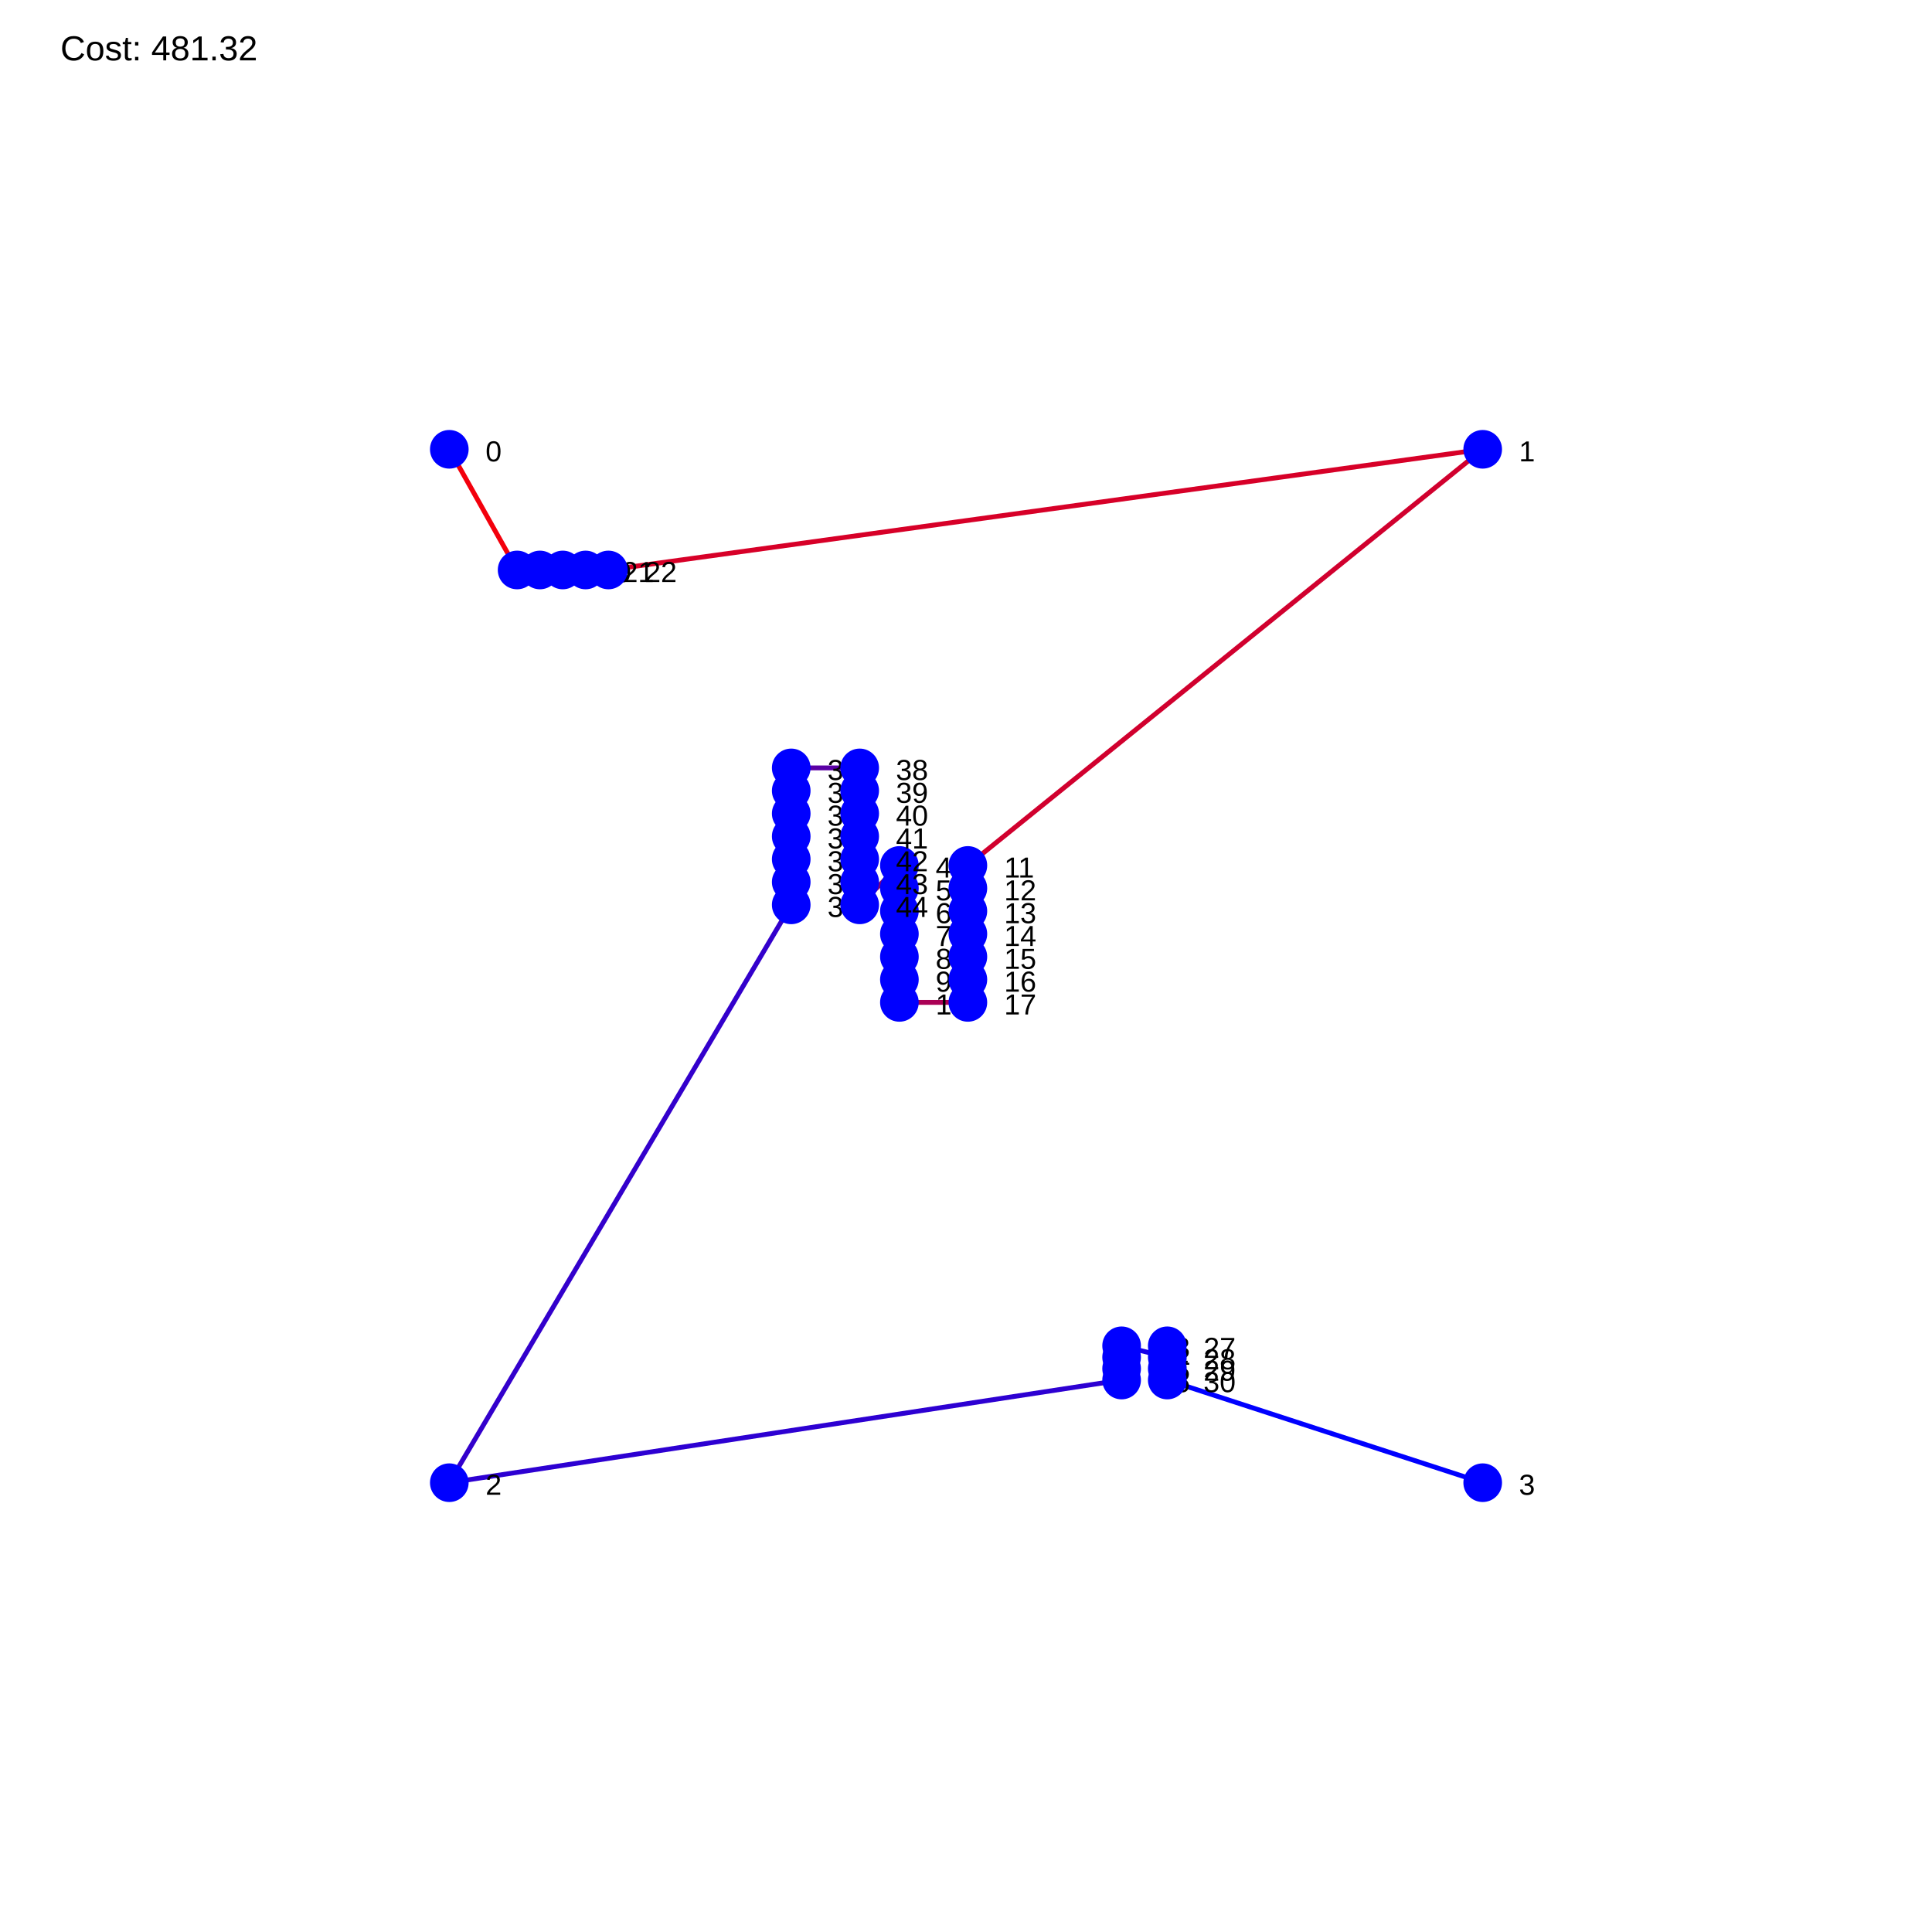
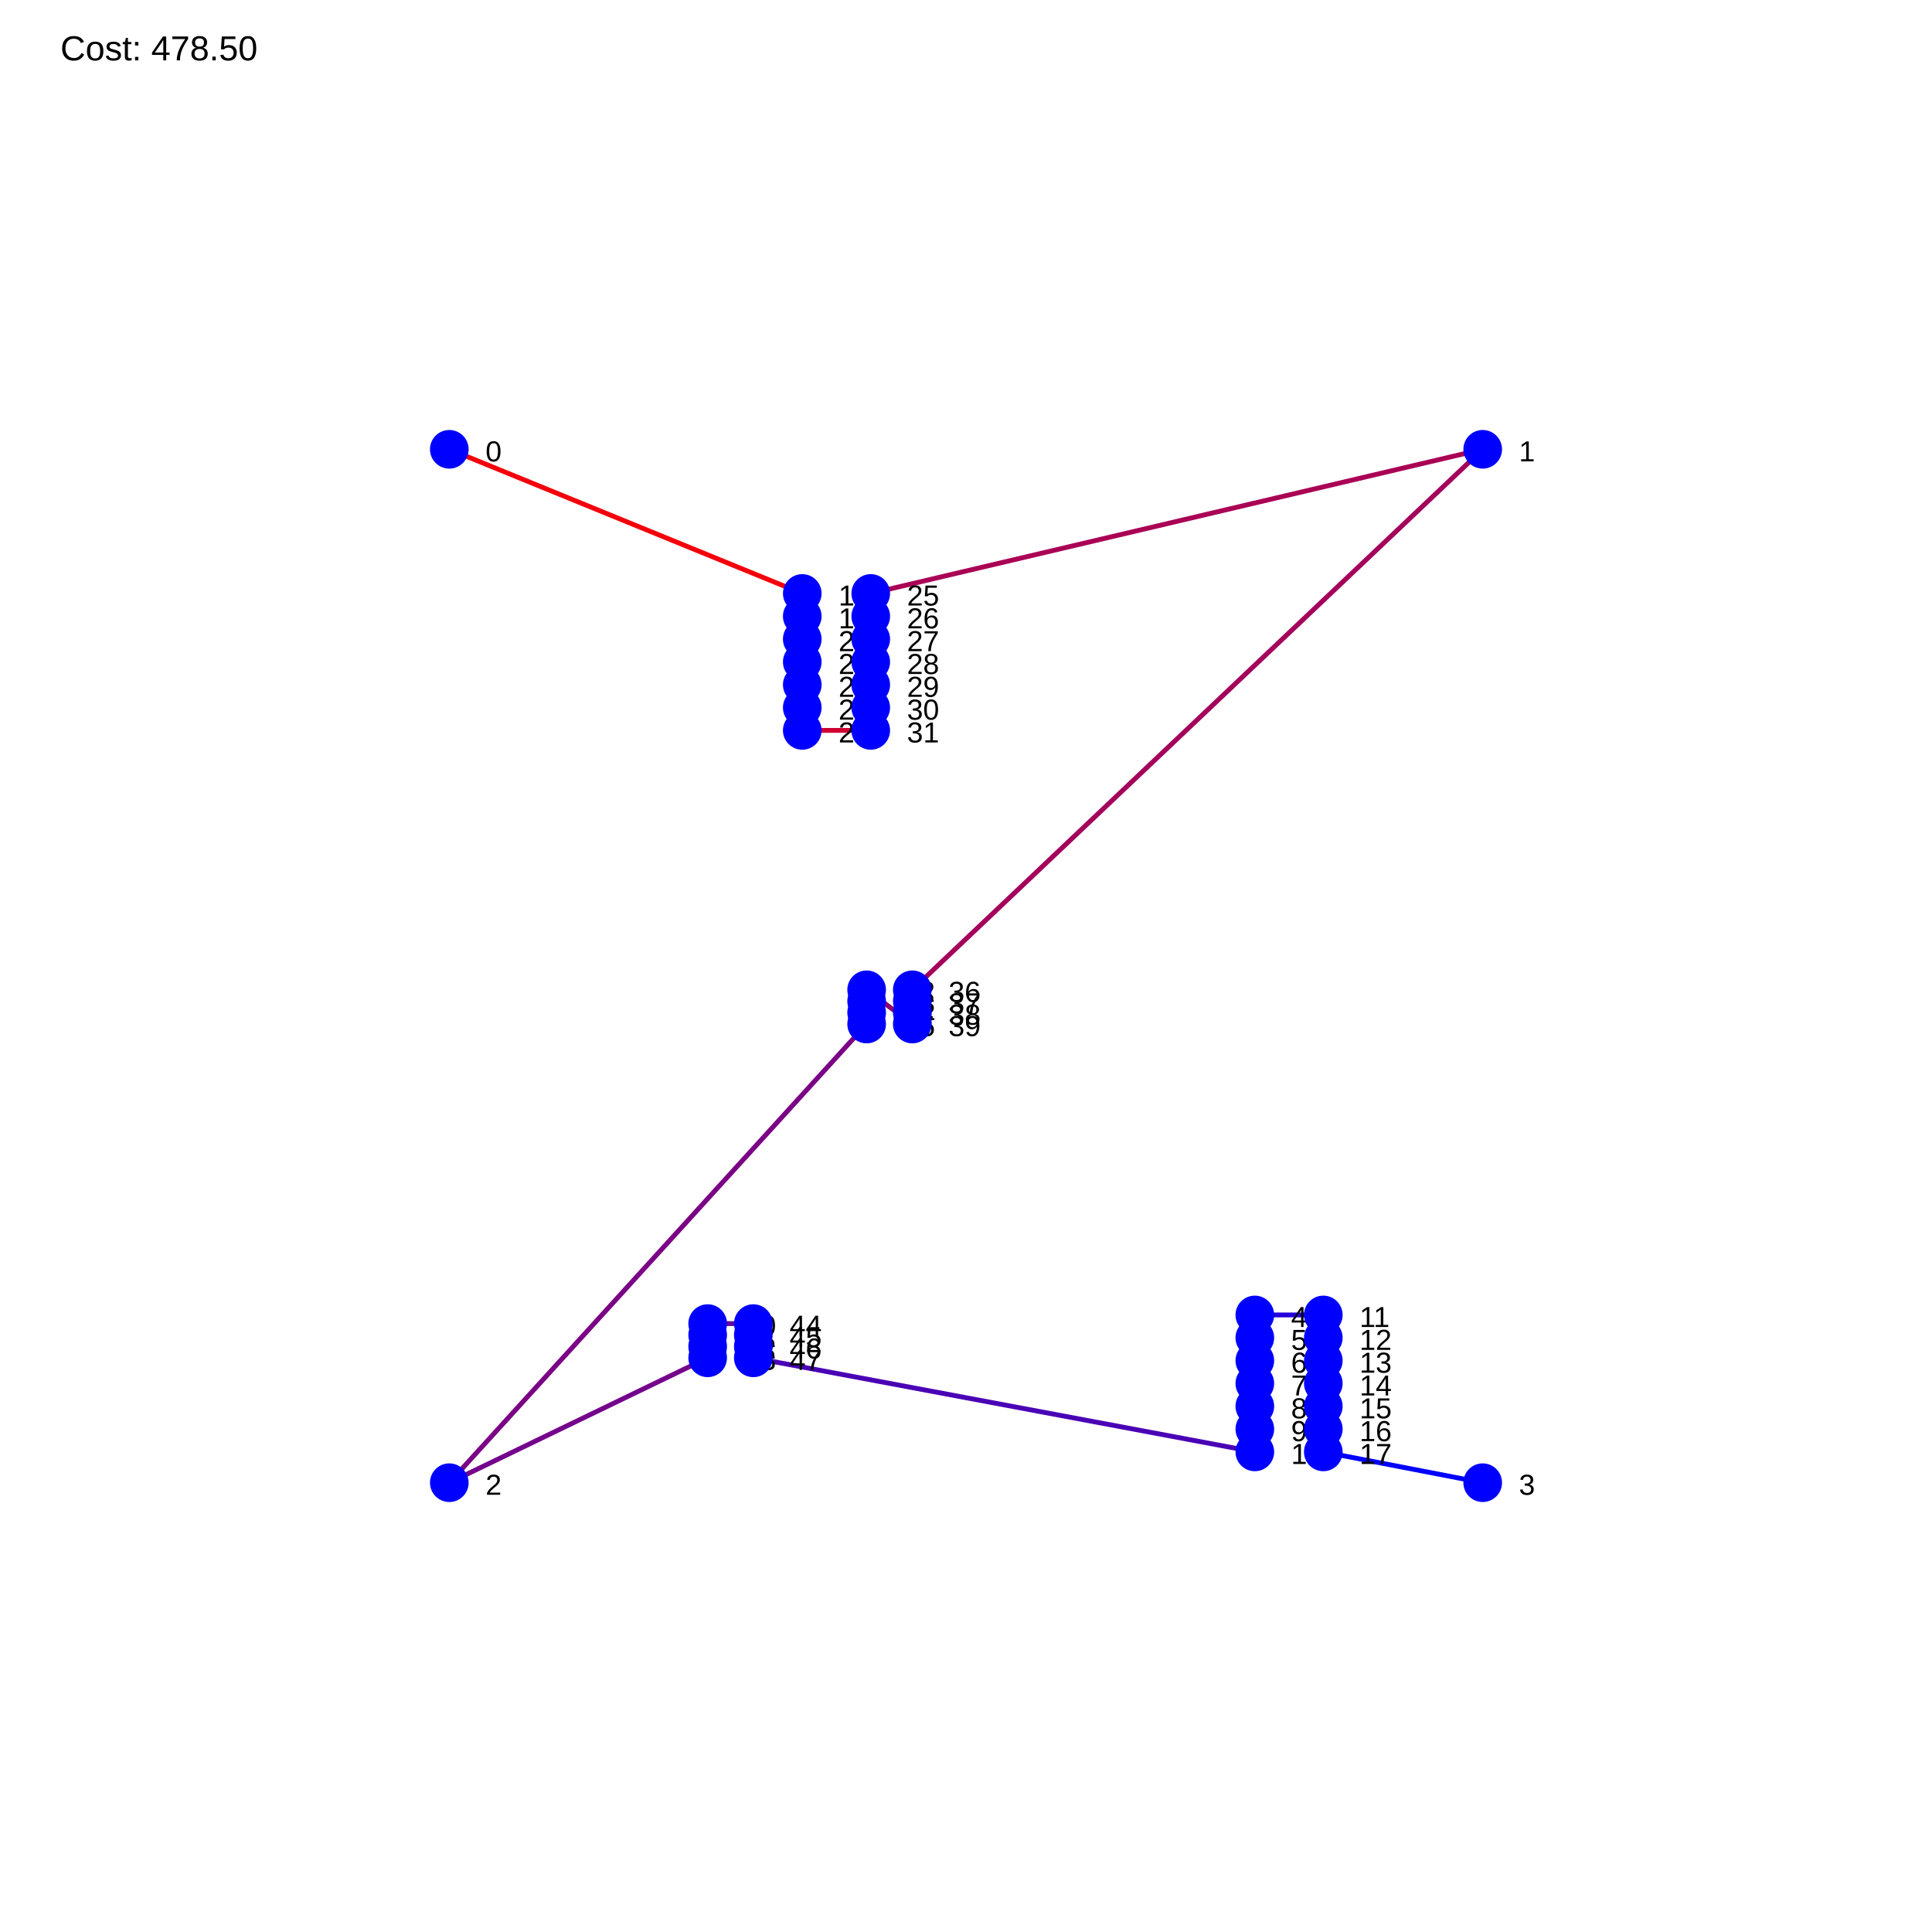
<svg xmlns="http://www.w3.org/2000/svg" width="800" height="800" viewBox="-167.442 -167.442 800 800">
  <rect x="-167.442" y="-167.442" width="800" height="800" fill="white" />
  <g>
-     <line x1="446.512" y1="446.512" x2="315.896" y2="404.003" stroke="rgb(0,0,255)" stroke-width="2" />
-     <line x1="315.896" y1="404.003" x2="315.896" y2="399.278" stroke="rgb(5,0,250)" stroke-width="2" />
-     <line x1="315.896" y1="399.278" x2="315.896" y2="389.827" stroke="rgb(11,0,244)" stroke-width="2" />
-     <line x1="315.896" y1="389.827" x2="315.896" y2="394.552" stroke="rgb(17,0,238)" stroke-width="2" />
-     <line x1="315.896" y1="394.552" x2="296.994" y2="389.827" stroke="rgb(22,0,233)" stroke-width="2" />
-     <line x1="296.994" y1="389.827" x2="296.994" y2="394.552" stroke="rgb(28,0,227)" stroke-width="2" />
-     <line x1="296.994" y1="394.552" x2="296.994" y2="399.278" stroke="rgb(34,0,221)" stroke-width="2" />
-     <line x1="296.994" y1="399.278" x2="296.994" y2="404.003" stroke="rgb(39,0,216)" stroke-width="2" />
-     <line x1="296.994" y1="404.003" x2="18.605" y2="446.512" stroke="rgb(45,0,210)" stroke-width="2" />
-     <line x1="18.605" y1="446.512" x2="160.187" y2="207.239" stroke="rgb(51,0,204)" stroke-width="2" />
-     <line x1="160.187" y1="207.239" x2="160.187" y2="197.787" stroke="rgb(56,0,199)" stroke-width="2" />
-     <line x1="160.187" y1="197.787" x2="160.187" y2="188.336" stroke="rgb(62,0,193)" stroke-width="2" />
-     <line x1="160.187" y1="188.336" x2="160.187" y2="178.885" stroke="rgb(68,0,187)" stroke-width="2" />
-     <line x1="160.187" y1="178.885" x2="160.187" y2="169.434" stroke="rgb(73,0,182)" stroke-width="2" />
-     <line x1="160.187" y1="169.434" x2="160.187" y2="159.983" stroke="rgb(79,0,176)" stroke-width="2" />
-     <line x1="160.187" y1="159.983" x2="160.187" y2="150.532" stroke="rgb(85,0,170)" stroke-width="2" />
-     <line x1="160.187" y1="150.532" x2="188.54" y2="150.532" stroke="rgb(90,0,165)" stroke-width="2" />
-     <line x1="188.54" y1="150.532" x2="188.54" y2="159.983" stroke="rgb(96,0,159)" stroke-width="2" />
-     <line x1="188.54" y1="159.983" x2="188.54" y2="169.434" stroke="rgb(102,0,153)" stroke-width="2" />
-     <line x1="188.54" y1="169.434" x2="188.54" y2="178.885" stroke="rgb(107,0,148)" stroke-width="2" />
-     <line x1="188.54" y1="178.885" x2="188.54" y2="188.336" stroke="rgb(113,0,142)" stroke-width="2" />
-     <line x1="188.54" y1="188.336" x2="188.54" y2="197.787" stroke="rgb(119,0,136)" stroke-width="2" />
-     <line x1="188.54" y1="197.787" x2="188.54" y2="207.239" stroke="rgb(124,0,131)" stroke-width="2" />
-     <line x1="188.54" y1="207.239" x2="204.978" y2="190.922" stroke="rgb(130,0,125)" stroke-width="2" />
-     <line x1="204.978" y1="190.922" x2="204.978" y2="200.373" stroke="rgb(136,0,119)" stroke-width="2" />
-     <line x1="204.978" y1="200.373" x2="204.978" y2="209.824" stroke="rgb(141,0,114)" stroke-width="2" />
-     <line x1="204.978" y1="209.824" x2="204.978" y2="219.275" stroke="rgb(147,0,108)" stroke-width="2" />
-     <line x1="204.978" y1="219.275" x2="204.978" y2="228.726" stroke="rgb(153,0,102)" stroke-width="2" />
-     <line x1="204.978" y1="228.726" x2="204.978" y2="238.177" stroke="rgb(158,0,97)" stroke-width="2" />
-     <line x1="204.978" y1="238.177" x2="204.978" y2="247.629" stroke="rgb(164,0,91)" stroke-width="2" />
-     <line x1="204.978" y1="247.629" x2="233.332" y2="247.629" stroke="rgb(170,0,85)" stroke-width="2" />
-     <line x1="233.332" y1="247.629" x2="233.332" y2="238.177" stroke="rgb(175,0,80)" stroke-width="2" />
-     <line x1="233.332" y1="238.177" x2="233.332" y2="228.726" stroke="rgb(181,0,74)" stroke-width="2" />
-     <line x1="233.332" y1="228.726" x2="233.332" y2="219.275" stroke="rgb(187,0,68)" stroke-width="2" />
-     <line x1="233.332" y1="219.275" x2="233.332" y2="209.824" stroke="rgb(192,0,63)" stroke-width="2" />
-     <line x1="233.332" y1="209.824" x2="233.332" y2="200.373" stroke="rgb(198,0,57)" stroke-width="2" />
-     <line x1="233.332" y1="200.373" x2="233.332" y2="190.922" stroke="rgb(204,0,51)" stroke-width="2" />
-     <line x1="233.332" y1="190.922" x2="446.512" y2="18.605" stroke="rgb(209,0,46)" stroke-width="2" />
-     <line x1="446.512" y1="18.605" x2="84.488" y2="68.57" stroke="rgb(215,0,40)" stroke-width="2" />
-     <line x1="84.488" y1="68.57" x2="75.037" y2="68.57" stroke="rgb(221,0,34)" stroke-width="2" />
-     <line x1="75.037" y1="68.57" x2="65.586" y2="68.57" stroke="rgb(226,0,29)" stroke-width="2" />
-     <line x1="65.586" y1="68.57" x2="56.135" y2="68.57" stroke="rgb(232,0,23)" stroke-width="2" />
-     <line x1="56.135" y1="68.57" x2="46.684" y2="68.57" stroke="rgb(238,0,17)" stroke-width="2" />
-     <line x1="46.684" y1="68.57" x2="18.605" y2="18.605" stroke="rgb(243,0,12)" stroke-width="2" />
+     <line x1="446.512" y1="446.512" x2="380.509" y2="433.757" stroke="rgb(0,0,255)" stroke-width="2" />
+     <line x1="380.509" y1="433.757" x2="380.509" y2="424.306" stroke="rgb(5,0,250)" stroke-width="2" />
+     <line x1="380.509" y1="424.306" x2="380.509" y2="414.855" stroke="rgb(10,0,245)" stroke-width="2" />
+     <line x1="380.509" y1="414.855" x2="380.509" y2="405.404" stroke="rgb(15,0,240)" stroke-width="2" />
+     <line x1="380.509" y1="405.404" x2="380.509" y2="395.953" stroke="rgb(21,0,234)" stroke-width="2" />
+     <line x1="380.509" y1="395.953" x2="380.509" y2="386.502" stroke="rgb(26,0,229)" stroke-width="2" />
+     <line x1="380.509" y1="386.502" x2="380.509" y2="377.05" stroke="rgb(31,0,224)" stroke-width="2" />
+     <line x1="380.509" y1="377.05" x2="352.155" y2="377.05" stroke="rgb(37,0,218)" stroke-width="2" />
+     <line x1="352.155" y1="377.05" x2="352.155" y2="386.502" stroke="rgb(42,0,213)" stroke-width="2" />
+     <line x1="352.155" y1="386.502" x2="352.155" y2="395.953" stroke="rgb(47,0,208)" stroke-width="2" />
+     <line x1="352.155" y1="395.953" x2="352.155" y2="405.404" stroke="rgb(53,0,202)" stroke-width="2" />
+     <line x1="352.155" y1="405.404" x2="352.155" y2="414.855" stroke="rgb(58,0,197)" stroke-width="2" />
+     <line x1="352.155" y1="414.855" x2="352.155" y2="424.306" stroke="rgb(63,0,192)" stroke-width="2" />
+     <line x1="352.155" y1="424.306" x2="352.155" y2="433.757" stroke="rgb(69,0,186)" stroke-width="2" />
+     <line x1="352.155" y1="433.757" x2="144.491" y2="394.807" stroke="rgb(74,0,181)" stroke-width="2" />
+     <line x1="144.491" y1="394.807" x2="144.491" y2="390.081" stroke="rgb(79,0,176)" stroke-width="2" />
+     <line x1="144.491" y1="390.081" x2="144.491" y2="385.356" stroke="rgb(85,0,170)" stroke-width="2" />
+     <line x1="144.491" y1="385.356" x2="144.491" y2="380.63" stroke="rgb(90,0,165)" stroke-width="2" />
+     <line x1="144.491" y1="380.63" x2="125.589" y2="380.63" stroke="rgb(95,0,160)" stroke-width="2" />
+     <line x1="125.589" y1="380.63" x2="125.589" y2="385.356" stroke="rgb(100,0,155)" stroke-width="2" />
+     <line x1="125.589" y1="385.356" x2="125.589" y2="390.081" stroke="rgb(106,0,149)" stroke-width="2" />
+     <line x1="125.589" y1="390.081" x2="125.589" y2="394.807" stroke="rgb(111,0,144)" stroke-width="2" />
+     <line x1="125.589" y1="394.807" x2="18.605" y2="446.512" stroke="rgb(116,0,139)" stroke-width="2" />
+     <line x1="18.605" y1="446.512" x2="191.417" y2="256.587" stroke="rgb(122,0,133)" stroke-width="2" />
+     <line x1="191.417" y1="256.587" x2="191.417" y2="251.861" stroke="rgb(127,0,128)" stroke-width="2" />
+     <line x1="191.417" y1="251.861" x2="191.417" y2="247.136" stroke="rgb(132,0,123)" stroke-width="2" />
+     <line x1="191.417" y1="247.136" x2="191.417" y2="242.41" stroke="rgb(138,0,117)" stroke-width="2" />
+     <line x1="191.417" y1="242.41" x2="210.32" y2="256.587" stroke="rgb(143,0,112)" stroke-width="2" />
+     <line x1="210.32" y1="256.587" x2="210.32" y2="251.861" stroke="rgb(148,0,107)" stroke-width="2" />
+     <line x1="210.32" y1="251.861" x2="210.32" y2="247.136" stroke="rgb(154,0,101)" stroke-width="2" />
+     <line x1="210.32" y1="247.136" x2="210.32" y2="242.41" stroke="rgb(159,0,96)" stroke-width="2" />
+     <line x1="210.32" y1="242.41" x2="446.512" y2="18.605" stroke="rgb(164,0,91)" stroke-width="2" />
+     <line x1="446.512" y1="18.605" x2="193.113" y2="78.294" stroke="rgb(170,0,85)" stroke-width="2" />
+     <line x1="193.113" y1="78.294" x2="193.113" y2="87.745" stroke="rgb(175,0,80)" stroke-width="2" />
+     <line x1="193.113" y1="87.745" x2="193.113" y2="97.196" stroke="rgb(180,0,75)" stroke-width="2" />
+     <line x1="193.113" y1="97.196" x2="193.113" y2="106.648" stroke="rgb(185,0,70)" stroke-width="2" />
+     <line x1="193.113" y1="106.648" x2="193.113" y2="116.099" stroke="rgb(191,0,64)" stroke-width="2" />
+     <line x1="193.113" y1="116.099" x2="193.113" y2="125.55" stroke="rgb(196,0,59)" stroke-width="2" />
+     <line x1="193.113" y1="125.55" x2="193.113" y2="135.001" stroke="rgb(201,0,54)" stroke-width="2" />
+     <line x1="193.113" y1="135.001" x2="164.759" y2="135.001" stroke="rgb(207,0,48)" stroke-width="2" />
+     <line x1="164.759" y1="135.001" x2="164.759" y2="125.55" stroke="rgb(212,0,43)" stroke-width="2" />
+     <line x1="164.759" y1="125.55" x2="164.759" y2="116.099" stroke="rgb(217,0,38)" stroke-width="2" />
+     <line x1="164.759" y1="116.099" x2="164.759" y2="106.648" stroke="rgb(223,0,32)" stroke-width="2" />
+     <line x1="164.759" y1="106.648" x2="164.759" y2="97.196" stroke="rgb(228,0,27)" stroke-width="2" />
+     <line x1="164.759" y1="97.196" x2="164.759" y2="87.745" stroke="rgb(233,0,22)" stroke-width="2" />
+     <line x1="164.759" y1="87.745" x2="164.759" y2="78.294" stroke="rgb(239,0,16)" stroke-width="2" />
+     <line x1="164.759" y1="78.294" x2="18.605" y2="18.605" stroke="rgb(244,0,11)" stroke-width="2" />
    <line x1="18.605" y1="18.605" x2="18.605" y2="18.605" stroke="rgb(249,0,6)" stroke-width="2" />
  </g>
  <g>
    <circle cx="18.605" cy="18.605" r="8" fill="blue" />
    <text x="33.605" y="23.605" font-family="Arial" font-size="12" fill="black">0</text>
    <circle cx="446.512" cy="18.605" r="8" fill="blue" />
    <text x="461.512" y="23.605" font-family="Arial" font-size="12" fill="black">1</text>
    <circle cx="18.605" cy="446.512" r="8" fill="blue" />
    <text x="33.605" y="451.512" font-family="Arial" font-size="12" fill="black">2</text>
    <circle cx="446.512" cy="446.512" r="8" fill="blue" />
    <text x="461.512" y="451.512" font-family="Arial" font-size="12" fill="black">3</text>
-     <circle cx="204.978" cy="190.922" r="8" fill="blue" />
-     <text x="219.978" y="195.922" font-family="Arial" font-size="12" fill="black">4</text>
-     <circle cx="204.978" cy="200.373" r="8" fill="blue" />
-     <text x="219.978" y="205.373" font-family="Arial" font-size="12" fill="black">5</text>
-     <circle cx="204.978" cy="209.824" r="8" fill="blue" />
-     <text x="219.978" y="214.824" font-family="Arial" font-size="12" fill="black">6</text>
-     <circle cx="204.978" cy="219.275" r="8" fill="blue" />
-     <text x="219.978" y="224.275" font-family="Arial" font-size="12" fill="black">7</text>
-     <circle cx="204.978" cy="228.726" r="8" fill="blue" />
-     <text x="219.978" y="233.726" font-family="Arial" font-size="12" fill="black">8</text>
-     <circle cx="204.978" cy="238.177" r="8" fill="blue" />
-     <text x="219.978" y="243.177" font-family="Arial" font-size="12" fill="black">9</text>
-     <circle cx="204.978" cy="247.629" r="8" fill="blue" />
-     <text x="219.978" y="252.629" font-family="Arial" font-size="12" fill="black">10</text>
-     <circle cx="233.332" cy="190.922" r="8" fill="blue" />
-     <text x="248.332" y="195.922" font-family="Arial" font-size="12" fill="black">11</text>
-     <circle cx="233.332" cy="200.373" r="8" fill="blue" />
-     <text x="248.332" y="205.373" font-family="Arial" font-size="12" fill="black">12</text>
-     <circle cx="233.332" cy="209.824" r="8" fill="blue" />
-     <text x="248.332" y="214.824" font-family="Arial" font-size="12" fill="black">13</text>
-     <circle cx="233.332" cy="219.275" r="8" fill="blue" />
-     <text x="248.332" y="224.275" font-family="Arial" font-size="12" fill="black">14</text>
-     <circle cx="233.332" cy="228.726" r="8" fill="blue" />
-     <text x="248.332" y="233.726" font-family="Arial" font-size="12" fill="black">15</text>
-     <circle cx="233.332" cy="238.177" r="8" fill="blue" />
-     <text x="248.332" y="243.177" font-family="Arial" font-size="12" fill="black">16</text>
-     <circle cx="233.332" cy="247.629" r="8" fill="blue" />
-     <text x="248.332" y="252.629" font-family="Arial" font-size="12" fill="black">17</text>
-     <circle cx="46.684" cy="68.57" r="8" fill="blue" />
-     <text x="61.684" y="73.57" font-family="Arial" font-size="12" fill="black">18</text>
-     <circle cx="56.135" cy="68.57" r="8" fill="blue" />
-     <text x="71.135" y="73.57" font-family="Arial" font-size="12" fill="black">19</text>
-     <circle cx="65.586" cy="68.57" r="8" fill="blue" />
-     <text x="80.586" y="73.57" font-family="Arial" font-size="12" fill="black">20</text>
-     <circle cx="75.037" cy="68.57" r="8" fill="blue" />
-     <text x="90.037" y="73.57" font-family="Arial" font-size="12" fill="black">21</text>
-     <circle cx="84.488" cy="68.57" r="8" fill="blue" />
-     <text x="99.488" y="73.57" font-family="Arial" font-size="12" fill="black">22</text>
-     <circle cx="296.994" cy="389.827" r="8" fill="blue" />
-     <text x="311.994" y="394.827" font-family="Arial" font-size="12" fill="black">23</text>
-     <circle cx="296.994" cy="394.552" r="8" fill="blue" />
-     <text x="311.994" y="399.552" font-family="Arial" font-size="12" fill="black">24</text>
-     <circle cx="296.994" cy="399.278" r="8" fill="blue" />
-     <text x="311.994" y="404.278" font-family="Arial" font-size="12" fill="black">25</text>
-     <circle cx="296.994" cy="404.003" r="8" fill="blue" />
-     <text x="311.994" y="409.003" font-family="Arial" font-size="12" fill="black">26</text>
-     <circle cx="315.896" cy="389.827" r="8" fill="blue" />
-     <text x="330.896" y="394.827" font-family="Arial" font-size="12" fill="black">27</text>
-     <circle cx="315.896" cy="394.552" r="8" fill="blue" />
-     <text x="330.896" y="399.552" font-family="Arial" font-size="12" fill="black">28</text>
-     <circle cx="315.896" cy="399.278" r="8" fill="blue" />
-     <text x="330.896" y="404.278" font-family="Arial" font-size="12" fill="black">29</text>
-     <circle cx="315.896" cy="404.003" r="8" fill="blue" />
-     <text x="330.896" y="409.003" font-family="Arial" font-size="12" fill="black">30</text>
-     <circle cx="160.187" cy="150.532" r="8" fill="blue" />
-     <text x="175.187" y="155.532" font-family="Arial" font-size="12" fill="black">31</text>
-     <circle cx="160.187" cy="159.983" r="8" fill="blue" />
-     <text x="175.187" y="164.983" font-family="Arial" font-size="12" fill="black">32</text>
-     <circle cx="160.187" cy="169.434" r="8" fill="blue" />
-     <text x="175.187" y="174.434" font-family="Arial" font-size="12" fill="black">33</text>
-     <circle cx="160.187" cy="178.885" r="8" fill="blue" />
-     <text x="175.187" y="183.885" font-family="Arial" font-size="12" fill="black">34</text>
-     <circle cx="160.187" cy="188.336" r="8" fill="blue" />
-     <text x="175.187" y="193.336" font-family="Arial" font-size="12" fill="black">35</text>
-     <circle cx="160.187" cy="197.787" r="8" fill="blue" />
-     <text x="175.187" y="202.787" font-family="Arial" font-size="12" fill="black">36</text>
-     <circle cx="160.187" cy="207.239" r="8" fill="blue" />
-     <text x="175.187" y="212.239" font-family="Arial" font-size="12" fill="black">37</text>
-     <circle cx="188.54" cy="150.532" r="8" fill="blue" />
-     <text x="203.54" y="155.532" font-family="Arial" font-size="12" fill="black">38</text>
-     <circle cx="188.54" cy="159.983" r="8" fill="blue" />
-     <text x="203.54" y="164.983" font-family="Arial" font-size="12" fill="black">39</text>
-     <circle cx="188.54" cy="169.434" r="8" fill="blue" />
-     <text x="203.54" y="174.434" font-family="Arial" font-size="12" fill="black">40</text>
-     <circle cx="188.54" cy="178.885" r="8" fill="blue" />
-     <text x="203.54" y="183.885" font-family="Arial" font-size="12" fill="black">41</text>
-     <circle cx="188.54" cy="188.336" r="8" fill="blue" />
-     <text x="203.54" y="193.336" font-family="Arial" font-size="12" fill="black">42</text>
-     <circle cx="188.54" cy="197.787" r="8" fill="blue" />
-     <text x="203.54" y="202.787" font-family="Arial" font-size="12" fill="black">43</text>
-     <circle cx="188.54" cy="207.239" r="8" fill="blue" />
-     <text x="203.54" y="212.239" font-family="Arial" font-size="12" fill="black">44</text>
+     <circle cx="352.155" cy="377.05" r="8" fill="blue" />
+     <text x="367.155" y="382.05" font-family="Arial" font-size="12" fill="black">4</text>
+     <circle cx="352.155" cy="386.502" r="8" fill="blue" />
+     <text x="367.155" y="391.502" font-family="Arial" font-size="12" fill="black">5</text>
+     <circle cx="352.155" cy="395.953" r="8" fill="blue" />
+     <text x="367.155" y="400.953" font-family="Arial" font-size="12" fill="black">6</text>
+     <circle cx="352.155" cy="405.404" r="8" fill="blue" />
+     <text x="367.155" y="410.404" font-family="Arial" font-size="12" fill="black">7</text>
+     <circle cx="352.155" cy="414.855" r="8" fill="blue" />
+     <text x="367.155" y="419.855" font-family="Arial" font-size="12" fill="black">8</text>
+     <circle cx="352.155" cy="424.306" r="8" fill="blue" />
+     <text x="367.155" y="429.306" font-family="Arial" font-size="12" fill="black">9</text>
+     <circle cx="352.155" cy="433.757" r="8" fill="blue" />
+     <text x="367.155" y="438.757" font-family="Arial" font-size="12" fill="black">10</text>
+     <circle cx="380.509" cy="377.05" r="8" fill="blue" />
+     <text x="395.509" y="382.05" font-family="Arial" font-size="12" fill="black">11</text>
+     <circle cx="380.509" cy="386.502" r="8" fill="blue" />
+     <text x="395.509" y="391.502" font-family="Arial" font-size="12" fill="black">12</text>
+     <circle cx="380.509" cy="395.953" r="8" fill="blue" />
+     <text x="395.509" y="400.953" font-family="Arial" font-size="12" fill="black">13</text>
+     <circle cx="380.509" cy="405.404" r="8" fill="blue" />
+     <text x="395.509" y="410.404" font-family="Arial" font-size="12" fill="black">14</text>
+     <circle cx="380.509" cy="414.855" r="8" fill="blue" />
+     <text x="395.509" y="419.855" font-family="Arial" font-size="12" fill="black">15</text>
+     <circle cx="380.509" cy="424.306" r="8" fill="blue" />
+     <text x="395.509" y="429.306" font-family="Arial" font-size="12" fill="black">16</text>
+     <circle cx="380.509" cy="433.757" r="8" fill="blue" />
+     <text x="395.509" y="438.757" font-family="Arial" font-size="12" fill="black">17</text>
+     <circle cx="164.759" cy="78.294" r="8" fill="blue" />
+     <text x="179.759" y="83.294" font-family="Arial" font-size="12" fill="black">18</text>
+     <circle cx="164.759" cy="87.745" r="8" fill="blue" />
+     <text x="179.759" y="92.745" font-family="Arial" font-size="12" fill="black">19</text>
+     <circle cx="164.759" cy="97.196" r="8" fill="blue" />
+     <text x="179.759" y="102.196" font-family="Arial" font-size="12" fill="black">20</text>
+     <circle cx="164.759" cy="106.648" r="8" fill="blue" />
+     <text x="179.759" y="111.648" font-family="Arial" font-size="12" fill="black">21</text>
+     <circle cx="164.759" cy="116.099" r="8" fill="blue" />
+     <text x="179.759" y="121.099" font-family="Arial" font-size="12" fill="black">22</text>
+     <circle cx="164.759" cy="125.55" r="8" fill="blue" />
+     <text x="179.759" y="130.55" font-family="Arial" font-size="12" fill="black">23</text>
+     <circle cx="164.759" cy="135.001" r="8" fill="blue" />
+     <text x="179.759" y="140.001" font-family="Arial" font-size="12" fill="black">24</text>
+     <circle cx="193.113" cy="78.294" r="8" fill="blue" />
+     <text x="208.113" y="83.294" font-family="Arial" font-size="12" fill="black">25</text>
+     <circle cx="193.113" cy="87.745" r="8" fill="blue" />
+     <text x="208.113" y="92.745" font-family="Arial" font-size="12" fill="black">26</text>
+     <circle cx="193.113" cy="97.196" r="8" fill="blue" />
+     <text x="208.113" y="102.196" font-family="Arial" font-size="12" fill="black">27</text>
+     <circle cx="193.113" cy="106.648" r="8" fill="blue" />
+     <text x="208.113" y="111.648" font-family="Arial" font-size="12" fill="black">28</text>
+     <circle cx="193.113" cy="116.099" r="8" fill="blue" />
+     <text x="208.113" y="121.099" font-family="Arial" font-size="12" fill="black">29</text>
+     <circle cx="193.113" cy="125.55" r="8" fill="blue" />
+     <text x="208.113" y="130.55" font-family="Arial" font-size="12" fill="black">30</text>
+     <circle cx="193.113" cy="135.001" r="8" fill="blue" />
+     <text x="208.113" y="140.001" font-family="Arial" font-size="12" fill="black">31</text>
+     <circle cx="191.417" cy="242.41" r="8" fill="blue" />
+     <text x="206.417" y="247.41" font-family="Arial" font-size="12" fill="black">32</text>
+     <circle cx="191.417" cy="247.136" r="8" fill="blue" />
+     <text x="206.417" y="252.136" font-family="Arial" font-size="12" fill="black">33</text>
+     <circle cx="191.417" cy="251.861" r="8" fill="blue" />
+     <text x="206.417" y="256.861" font-family="Arial" font-size="12" fill="black">34</text>
+     <circle cx="191.417" cy="256.587" r="8" fill="blue" />
+     <text x="206.417" y="261.587" font-family="Arial" font-size="12" fill="black">35</text>
+     <circle cx="210.32" cy="242.41" r="8" fill="blue" />
+     <text x="225.32" y="247.41" font-family="Arial" font-size="12" fill="black">36</text>
+     <circle cx="210.32" cy="247.136" r="8" fill="blue" />
+     <text x="225.32" y="252.136" font-family="Arial" font-size="12" fill="black">37</text>
+     <circle cx="210.32" cy="251.861" r="8" fill="blue" />
+     <text x="225.32" y="256.861" font-family="Arial" font-size="12" fill="black">38</text>
+     <circle cx="210.32" cy="256.587" r="8" fill="blue" />
+     <text x="225.32" y="261.587" font-family="Arial" font-size="12" fill="black">39</text>
+     <circle cx="125.589" cy="380.63" r="8" fill="blue" />
+     <text x="140.589" y="385.63" font-family="Arial" font-size="12" fill="black">40</text>
+     <circle cx="125.589" cy="385.356" r="8" fill="blue" />
+     <text x="140.589" y="390.356" font-family="Arial" font-size="12" fill="black">41</text>
+     <circle cx="125.589" cy="390.081" r="8" fill="blue" />
+     <text x="140.589" y="395.081" font-family="Arial" font-size="12" fill="black">42</text>
+     <circle cx="125.589" cy="394.807" r="8" fill="blue" />
+     <text x="140.589" y="399.807" font-family="Arial" font-size="12" fill="black">43</text>
+     <circle cx="144.491" cy="380.63" r="8" fill="blue" />
+     <text x="159.491" y="385.63" font-family="Arial" font-size="12" fill="black">44</text>
+     <circle cx="144.491" cy="385.356" r="8" fill="blue" />
+     <text x="159.491" y="390.356" font-family="Arial" font-size="12" fill="black">45</text>
+     <circle cx="144.491" cy="390.081" r="8" fill="blue" />
+     <text x="159.491" y="395.081" font-family="Arial" font-size="12" fill="black">46</text>
+     <circle cx="144.491" cy="394.807" r="8" fill="blue" />
+     <text x="159.491" y="399.807" font-family="Arial" font-size="12" fill="black">47</text>
  </g>
-   <text x="-142.442" y="-142.442" font-family="Arial" font-size="14.4" fill="black"> Cost: 481.32</text>
+   <text x="-142.442" y="-142.442" font-family="Arial" font-size="14.4" fill="black"> Cost: 478.50</text>
</svg>
